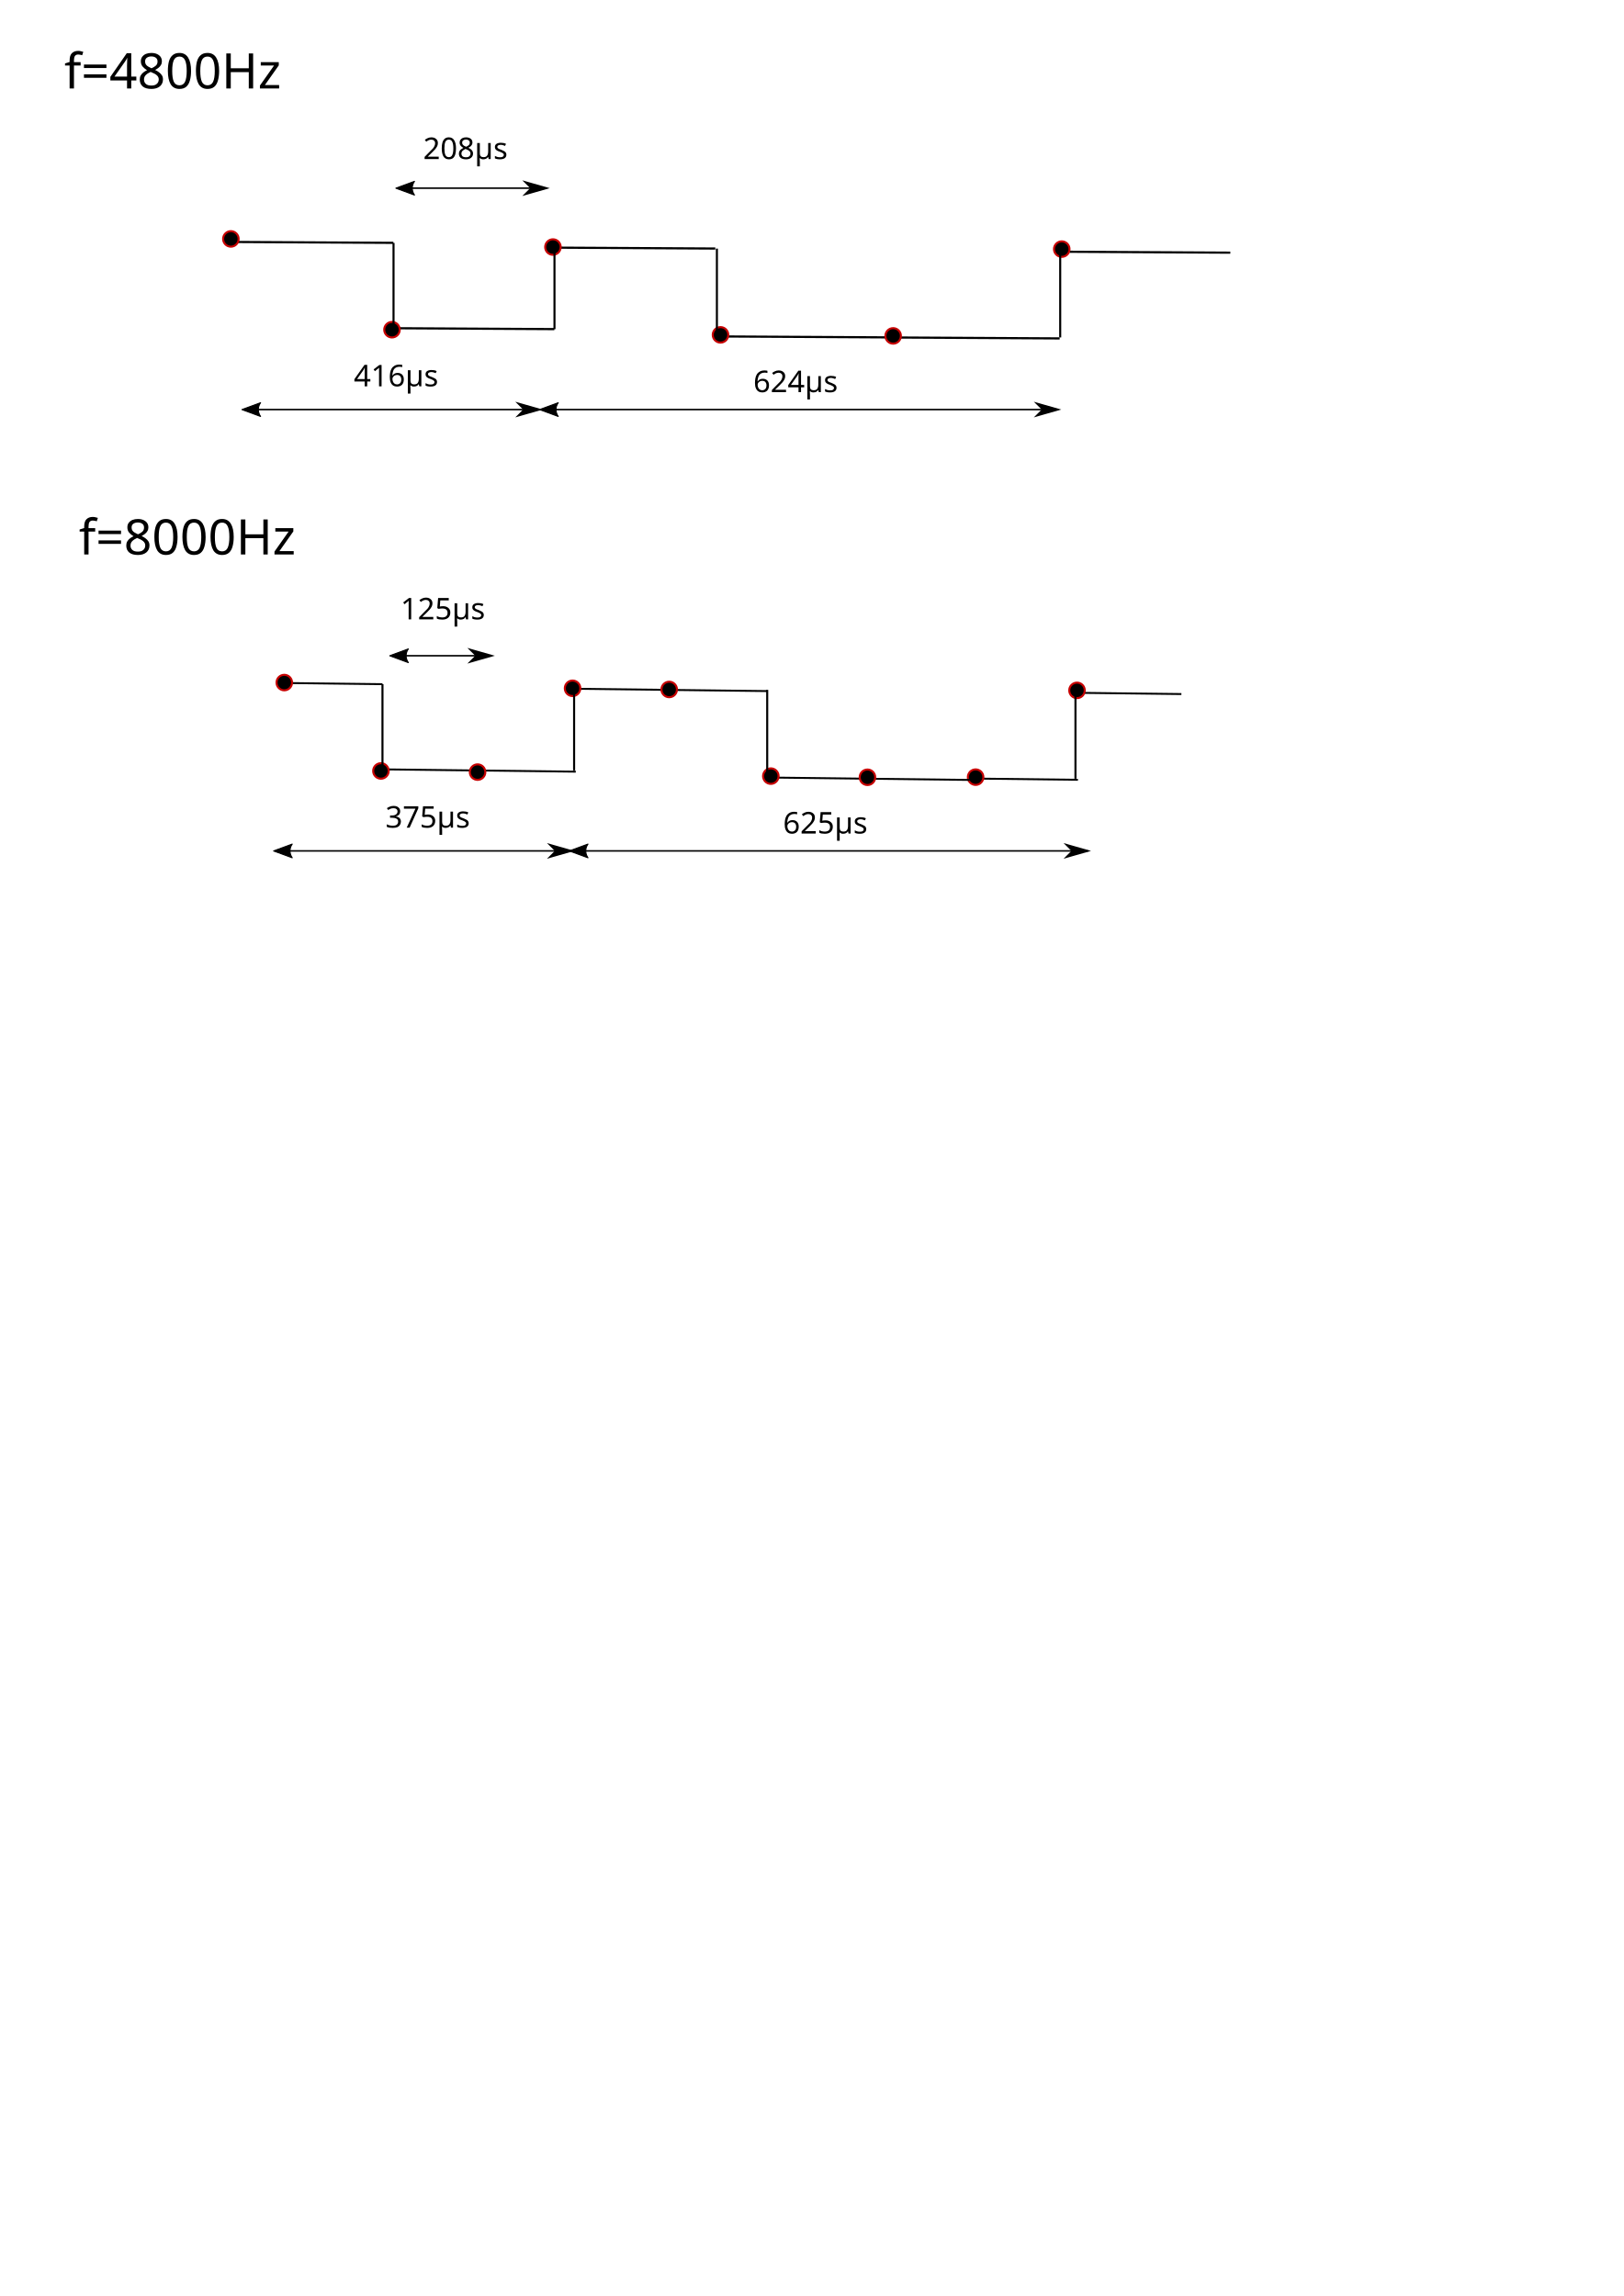
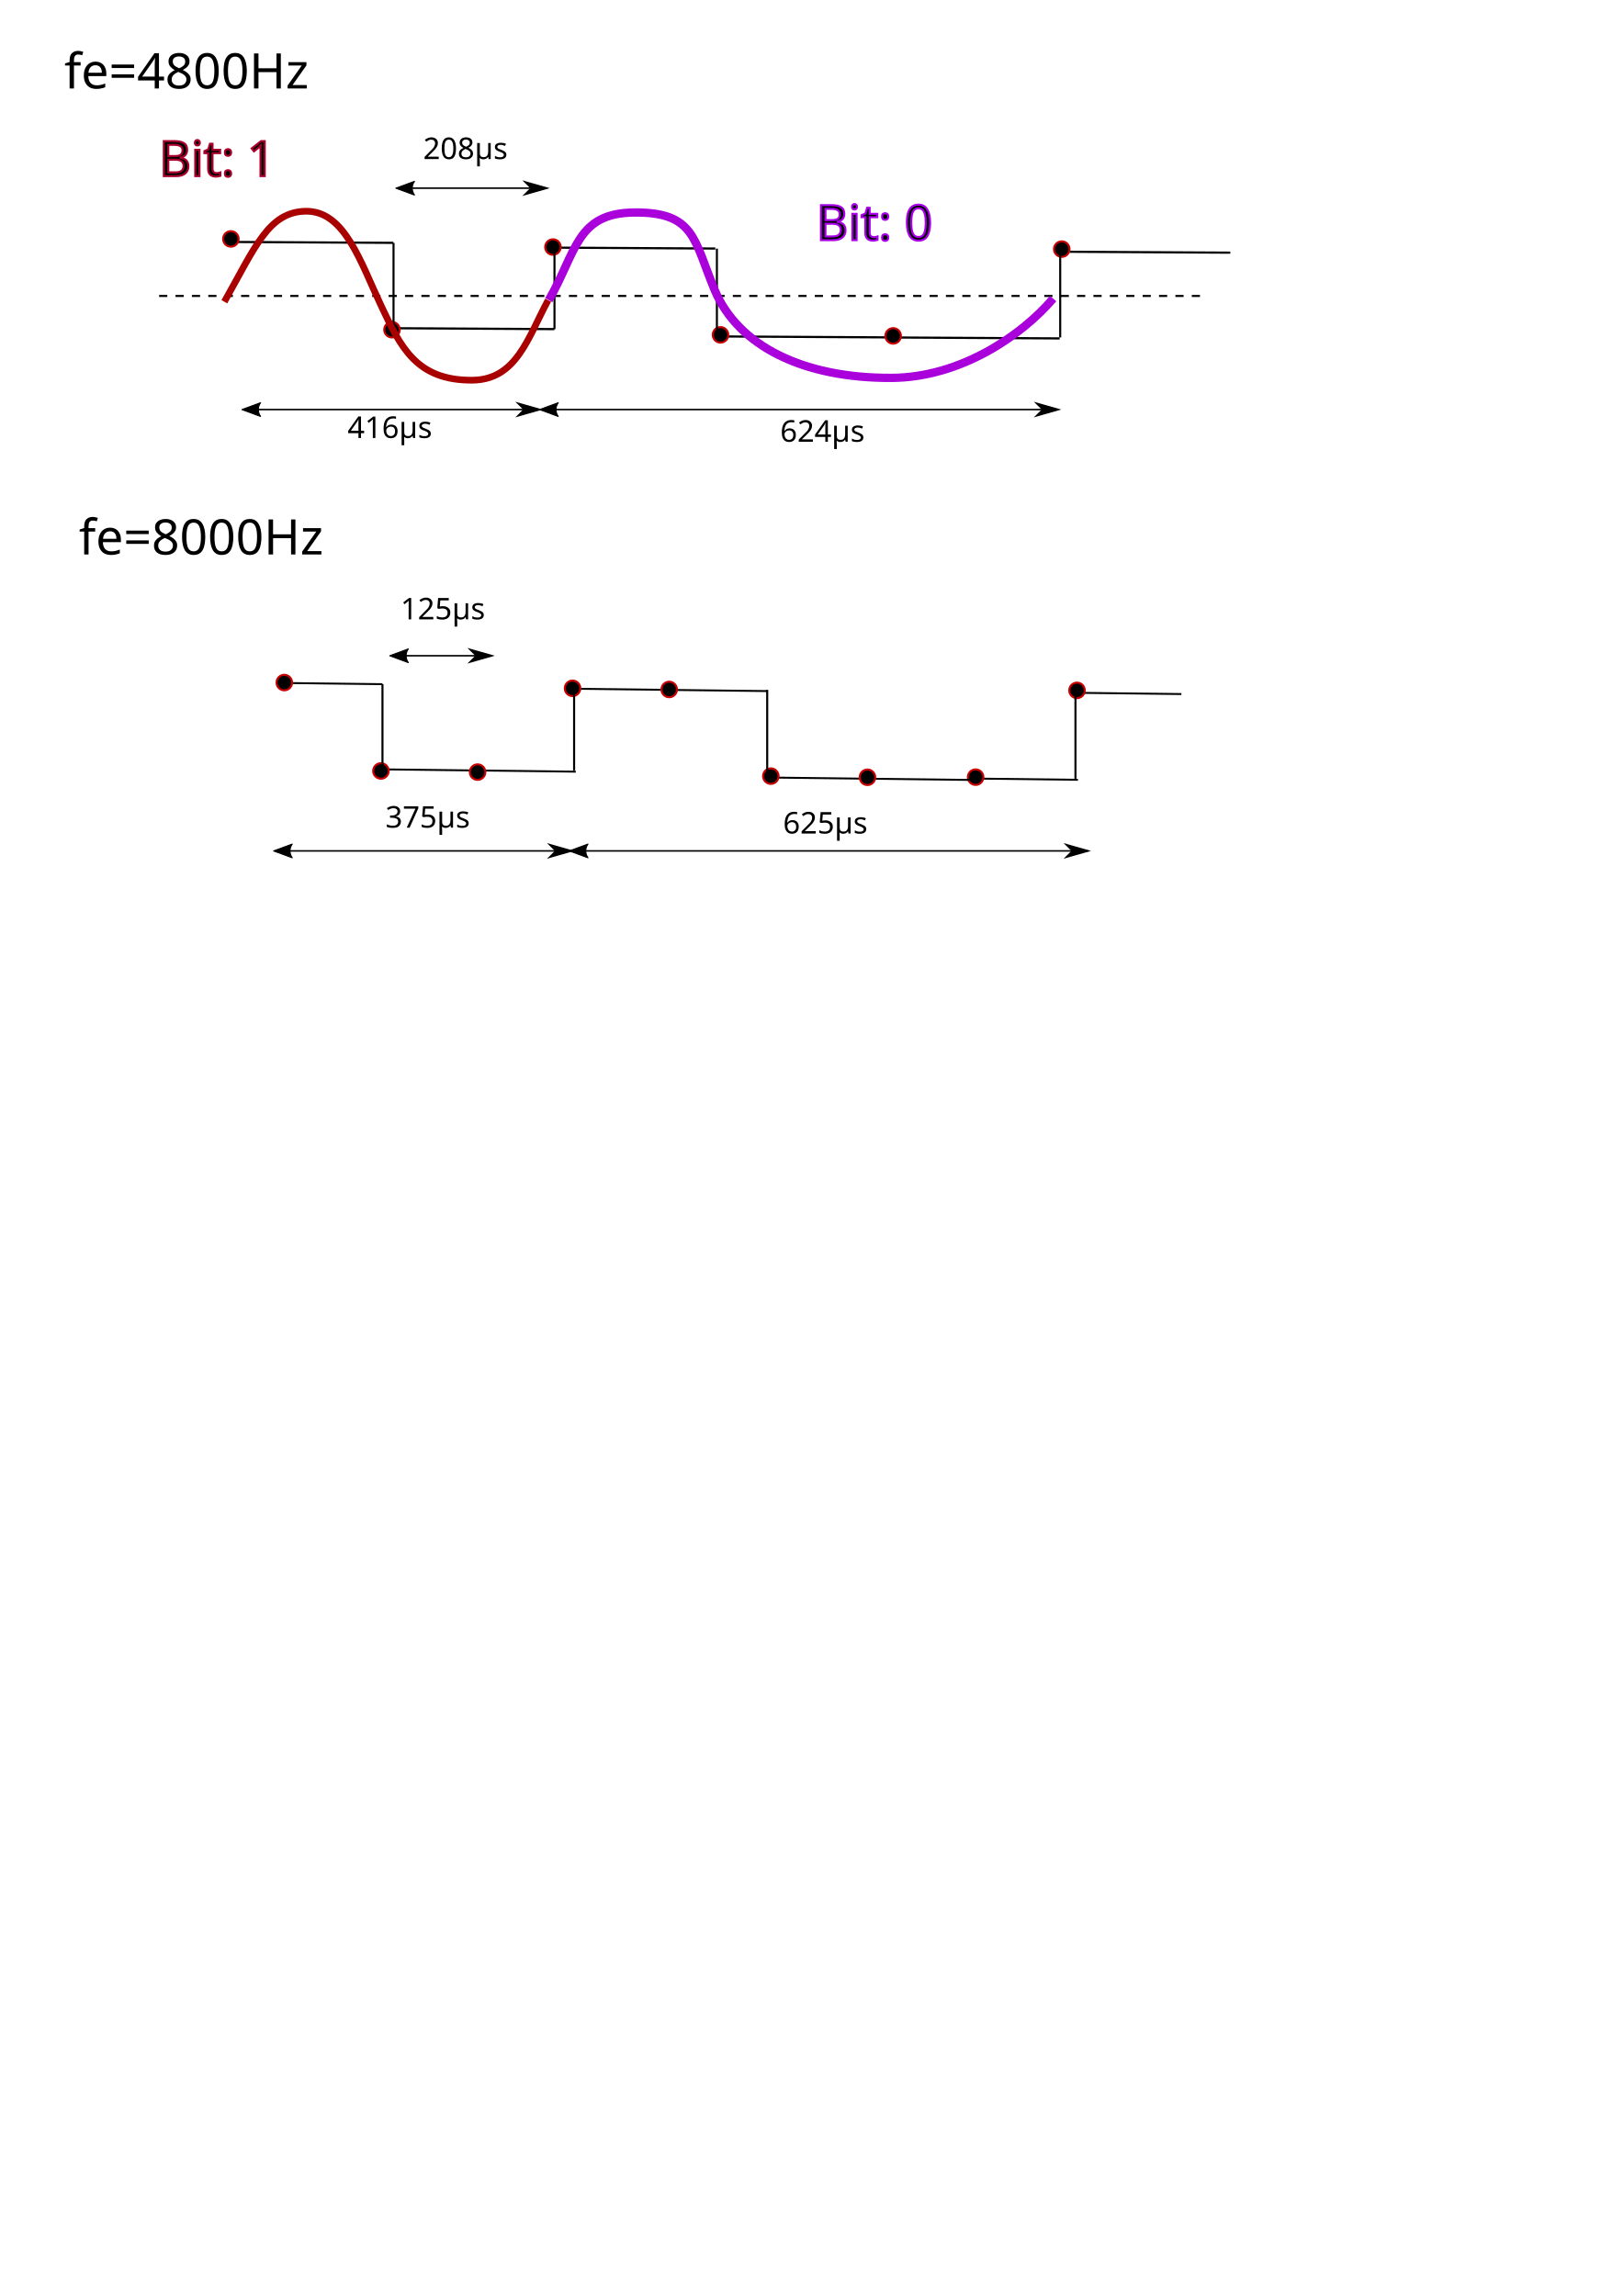
<svg xmlns="http://www.w3.org/2000/svg" width="210mm" height="297mm" viewBox="0 0 210 297" version="1.1" id="svg8">
  <defs id="defs2">
    <marker orient="auto" refY="0.0" refX="0.0" id="marker5906" style="overflow:visible">
      <path id="path5904" style="fill-rule:evenodd;stroke-width:0.625;stroke-linejoin:round;stroke:#000000;stroke-opacity:1;fill:#000000;fill-opacity:1" d="M 8.719,4.034 L -2.207,0.016 L 8.719,-4.002 C 6.973,-1.63 6.983,1.616 8.719,4.034 z " transform="scale(1.1) translate(1,0)" />
    </marker>
    <marker orient="auto" refY="0.0" refX="0.0" id="Arrow1Lend" style="overflow:visible;">
      <path id="path939" d="M 0.0,0.0 L 5.0,-5.0 L -12.5,0.0 L 5.0,5.0 L 0.0,0.0 z " style="fill-rule:evenodd;stroke:#000000;stroke-width:1pt;stroke-opacity:1;fill:#000000;fill-opacity:1" transform="scale(0.8) rotate(180) translate(12.5,0)" />
    </marker>
    <marker orient="auto" refY="0.0" refX="0.0" id="Arrow2Lstart" style="overflow:visible">
      <path id="path954" style="fill-rule:evenodd;stroke-width:0.625;stroke-linejoin:round;stroke:#000000;stroke-opacity:1;fill:#000000;fill-opacity:1" d="M 8.719,4.034 L -2.207,0.016 L 8.719,-4.002 C 6.973,-1.63 6.983,1.616 8.719,4.034 z " transform="scale(1.1) translate(1,0)" />
    </marker>
    <marker orient="auto" refY="0" refX="0" id="Arrow2Lstart-7" style="overflow:visible">
      <path id="path954-3" style="fill:#000000;fill-opacity:1;fill-rule:evenodd;stroke:#000000;stroke-width:0.625;stroke-linejoin:round;stroke-opacity:1" d="M 8.719,4.034 -2.207,0.016 8.719,-4.002 c -1.745,2.372 -1.735,5.617 -6e-7,8.035 z" transform="matrix(1.1,0,0,1.1,1.1,0)" />
    </marker>
    <marker orient="auto" refY="0" refX="0" id="Arrow1Lend-6" style="overflow:visible">
      <path id="path939-1" d="M 0,0 5,-5 -12.5,0 5,5 Z" style="fill:#000000;fill-opacity:1;fill-rule:evenodd;stroke:#000000;stroke-width:1pt;stroke-opacity:1" transform="matrix(-0.8,0,0,-0.8,-10,0)" />
    </marker>
    <marker orient="auto" refY="0" refX="0" id="Arrow2Lstart-5" style="overflow:visible">
      <path id="path954-0" style="fill:#000000;fill-opacity:1;fill-rule:evenodd;stroke:#000000;stroke-width:0.625;stroke-linejoin:round;stroke-opacity:1" d="M 8.719,4.034 -2.207,0.016 8.719,-4.002 c -1.745,2.372 -1.735,5.617 -6e-7,8.035 z" transform="matrix(1.1,0,0,1.1,1.1,0)" />
    </marker>
    <marker orient="auto" refY="0" refX="0" id="Arrow1Lend-3" style="overflow:visible">
      <path id="path939-6" d="M 0,0 5,-5 -12.5,0 5,5 Z" style="fill:#000000;fill-opacity:1;fill-rule:evenodd;stroke:#000000;stroke-width:1pt;stroke-opacity:1" transform="matrix(-0.8,0,0,-0.8,-10,0)" />
    </marker>
    <marker orient="auto" refY="0" refX="0" id="marker5906-3" style="overflow:visible">
      <path id="path5904-2" style="fill:#000000;fill-opacity:1;fill-rule:evenodd;stroke:#000000;stroke-width:0.625;stroke-linejoin:round;stroke-opacity:1" d="M 8.719,4.034 -2.207,0.016 8.719,-4.002 c -1.745,2.372 -1.735,5.617 -6e-7,8.035 z" transform="matrix(1.1,0,0,1.1,1.1,0)" />
    </marker>
    <marker orient="auto" refY="0" refX="0" id="Arrow1Lend-3-0" style="overflow:visible">
      <path id="path939-6-6" d="M 0,0 5,-5 -12.5,0 5,5 Z" style="fill:#000000;fill-opacity:1;fill-rule:evenodd;stroke:#000000;stroke-width:1pt;stroke-opacity:1" transform="matrix(-0.8,0,0,-0.8,-10,0)" />
    </marker>
    <marker orient="auto" refY="0" refX="0" id="marker5906-4" style="overflow:visible">
      <path id="path5904-7" style="fill:#000000;fill-opacity:1;fill-rule:evenodd;stroke:#000000;stroke-width:0.625;stroke-linejoin:round;stroke-opacity:1" d="M 8.719,4.034 -2.207,0.016 8.719,-4.002 c -1.745,2.372 -1.735,5.617 -6e-7,8.035 z" transform="matrix(1.1,0,0,1.1,1.1,0)" />
    </marker>
    <marker orient="auto" refY="0" refX="0" id="Arrow1Lend-3-6" style="overflow:visible">
      <path id="path939-6-5" d="M 0,0 5,-5 -12.5,0 5,5 Z" style="fill:#000000;fill-opacity:1;fill-rule:evenodd;stroke:#000000;stroke-width:1pt;stroke-opacity:1" transform="matrix(-0.8,0,0,-0.8,-10,0)" />
    </marker>
    <marker orient="auto" refY="0" refX="0" id="marker5906-3-7" style="overflow:visible">
      <path id="path5904-2-4" style="fill:#000000;fill-opacity:1;fill-rule:evenodd;stroke:#000000;stroke-width:0.625;stroke-linejoin:round;stroke-opacity:1" d="M 8.719,4.034 -2.207,0.016 8.719,-4.002 c -1.745,2.372 -1.735,5.617 -6e-7,8.035 z" transform="matrix(1.1,0,0,1.1,1.1,0)" />
    </marker>
    <marker orient="auto" refY="0" refX="0" id="Arrow1Lend-3-0-5" style="overflow:visible">
      <path id="path939-6-6-2" d="M 0,0 5,-5 -12.5,0 5,5 Z" style="fill:#000000;fill-opacity:1;fill-rule:evenodd;stroke:#000000;stroke-width:1pt;stroke-opacity:1" transform="matrix(-0.8,0,0,-0.8,-10,0)" />
    </marker>
  </defs>
-   <g id="layer1">
+   <g id="layer1" style="display:inline">
    <path style="fill:none;stroke:#000000;stroke-width:0.282px;stroke-linecap:butt;stroke-linejoin:miter;stroke-opacity:1" d="m 50.897,42.456 20.798,0.116" id="path817" />
    <path style="fill:none;stroke:#000000;stroke-width:0.282px;stroke-linecap:butt;stroke-linejoin:miter;stroke-opacity:1" d="m 71.713,32.033 20.798,0.116" id="path817-3" />
    <path style="fill:none;stroke:#000000;stroke-width:0.282px;stroke-linecap:butt;stroke-linejoin:miter;stroke-opacity:1" d="M 93.921,43.525 114.719,43.641" id="path817-6" />
    <path style="fill:none;stroke:#000000;stroke-width:0.282px;stroke-linecap:butt;stroke-linejoin:miter;stroke-opacity:1" d="m 138.324,32.567 20.798,0.116" id="path817-7" />
    <circle style="fill:#000000;fill-opacity:1;stroke:#c60000;stroke-width:0.265;stroke-miterlimit:4;stroke-dasharray:none;stroke-dashoffset:0;stroke-opacity:1" id="path846" cx="50.697" cy="42.648" r="1.002" />
    <circle style="fill:#000000;fill-opacity:1;stroke:#c60000;stroke-width:0.265;stroke-miterlimit:4;stroke-dasharray:none;stroke-dashoffset:0;stroke-opacity:1" id="path846-5" cx="71.513" cy="31.957" r="1.002" />
    <circle style="fill:#000000;fill-opacity:1;stroke:#c60000;stroke-width:0.265;stroke-miterlimit:4;stroke-dasharray:none;stroke-dashoffset:0;stroke-opacity:1" id="path846-3" cx="93.186" cy="43.316" r="1.002" />
    <circle style="fill:#000000;fill-opacity:1;stroke:#c60000;stroke-width:0.265;stroke-miterlimit:4;stroke-dasharray:none;stroke-dashoffset:0;stroke-opacity:1" id="path846-56" cx="137.321" cy="32.224" r="1.002" />
    <path style="fill:none;stroke:#000000;stroke-width:0.265px;stroke-linecap:butt;stroke-linejoin:miter;stroke-opacity:1" d="M 71.713,42.581 V 32.024" id="path875" />
    <path style="fill:none;stroke:#000000;stroke-width:0.265px;stroke-linecap:butt;stroke-linejoin:miter;stroke-opacity:1" d="m 92.719,32.158 v 11.025" id="path879" />
    <path style="fill:none;stroke:#000000;stroke-width:0.265px;stroke-linecap:butt;stroke-linejoin:miter;stroke-opacity:1" d="M 137.121,43.65 V 32.893" id="path881" />
    <path style="fill:none;stroke:#000000;stroke-width:0.2;stroke-linecap:butt;stroke-linejoin:miter;stroke-miterlimit:4;stroke-dasharray:none;stroke-opacity:1;marker-start:url(#Arrow2Lstart);marker-end:url(#Arrow1Lend)" d="M 51.467,24.34 H 70.717" id="path883" />
    <path style="fill:none;stroke:#000000;stroke-width:0.282px;stroke-linecap:butt;stroke-linejoin:miter;stroke-opacity:1" d="m 30.081,31.298 20.798,0.116" id="path817-3-2" />
    <path style="fill:none;stroke:#000000;stroke-width:0.265px;stroke-linecap:butt;stroke-linejoin:miter;stroke-opacity:1" d="m 50.897,31.423 v 11.025" id="path879-9" />
    <path style="fill:none;stroke:#000000;stroke-width:0.282px;stroke-linecap:butt;stroke-linejoin:miter;stroke-opacity:1" d="m 116.25,43.659 20.798,0.116" id="path817-6-2" />
    <circle style="fill:#000000;fill-opacity:1;stroke:#c60000;stroke-width:0.265;stroke-miterlimit:4;stroke-dasharray:none;stroke-dashoffset:0;stroke-opacity:1" id="path846-3-7" cx="115.514" cy="43.45" r="1.002" />
    <text xml:space="preserve" style="font-style:normal;font-weight:normal;font-size:6.35px;line-height:1.25;font-family:sans-serif;letter-spacing:0px;word-spacing:0px;fill:#000000;fill-opacity:1;stroke:none;stroke-width:0.265" x="54.725" y="20.579" id="text1252">
      <tspan id="tspan1250" x="54.725" y="20.579" style="font-size:3.881px;stroke-width:0.265">208µs</tspan>
    </text>
    <text xml:space="preserve" style="font-style:normal;font-weight:normal;font-size:6.35px;line-height:1.25;font-family:sans-serif;letter-spacing:0px;word-spacing:0px;fill:#000000;fill-opacity:1;stroke:none;stroke-width:0.265" x="8.315" y="11.439" id="text1256">
-       <tspan id="tspan1254" x="8.315" y="11.439" style="stroke-width:0.265">f=4800Hz</tspan>
+       <tspan id="tspan1254" x="8.315" y="11.439" style="stroke-width:0.265">fe=4800Hz</tspan>
    </text>
    <text xml:space="preserve" style="font-style:normal;font-weight:normal;font-size:6.35px;line-height:1.25;font-family:sans-serif;letter-spacing:0px;word-spacing:0px;fill:#000000;fill-opacity:1;stroke:none;stroke-width:0.265" x="10.205" y="71.726" id="text1260">
-       <tspan id="tspan1258" x="10.205" y="71.726" style="stroke-width:0.265">f=8000Hz</tspan>
+       <tspan id="tspan1258" x="10.205" y="71.726" style="stroke-width:0.265">fe=8000Hz</tspan>
    </text>
    <path style="fill:none;stroke:#000000;stroke-width:0.248px;stroke-linecap:butt;stroke-linejoin:miter;stroke-opacity:1" d="m 49.467,99.519 12.5,0.15" id="path817-0" />
    <path style="fill:none;stroke:#000000;stroke-width:0.248px;stroke-linecap:butt;stroke-linejoin:miter;stroke-opacity:1" d="m 74.252,89.095 12.499,0.15" id="path817-3-9" />
    <path style="fill:none;stroke:#000000;stroke-width:0.248px;stroke-linecap:butt;stroke-linejoin:miter;stroke-opacity:1" d="m 100.429,100.588 12.499,0.15" id="path817-6-3" />
    <path style="fill:none;stroke:#000000;stroke-width:0.248px;stroke-linecap:butt;stroke-linejoin:miter;stroke-opacity:1" d="m 140.295,89.63 12.499,0.15" id="path817-7-6" />
    <circle style="fill:#000000;fill-opacity:1;stroke:#c60000;stroke-width:0.265;stroke-miterlimit:4;stroke-dasharray:none;stroke-dashoffset:0;stroke-opacity:1" id="path846-0" cx="49.267" cy="99.727" r="1.002" />
    <circle style="fill:#000000;fill-opacity:1;stroke:#c60000;stroke-width:0.265;stroke-miterlimit:4;stroke-dasharray:none;stroke-dashoffset:0;stroke-opacity:1" id="path846-5-6" cx="74.052" cy="89.036" r="1.002" />
    <circle style="fill:#000000;fill-opacity:1;stroke:#c60000;stroke-width:0.265;stroke-miterlimit:4;stroke-dasharray:none;stroke-dashoffset:0;stroke-opacity:1" id="path846-3-2" cx="99.694" cy="100.395" r="1.002" />
    <circle style="fill:#000000;fill-opacity:1;stroke:#c60000;stroke-width:0.265;stroke-miterlimit:4;stroke-dasharray:none;stroke-dashoffset:0;stroke-opacity:1" id="path846-56-6" cx="139.293" cy="89.304" r="1.002" />
    <path style="fill:none;stroke:#000000;stroke-width:0.265px;stroke-linecap:butt;stroke-linejoin:miter;stroke-opacity:1" d="M 74.252,99.66 V 89.103" id="path875-1" />
    <path style="fill:none;stroke:#000000;stroke-width:0.265px;stroke-linecap:butt;stroke-linejoin:miter;stroke-opacity:1" d="M 99.226,89.237 V 100.262" id="path879-8" />
    <path style="fill:none;stroke:#000000;stroke-width:0.265px;stroke-linecap:butt;stroke-linejoin:miter;stroke-opacity:1" d="M 139.093,100.729 V 89.972" id="path881-7" />
    <path style="fill:none;stroke:#000000;stroke-width:0.265px;stroke-linecap:butt;stroke-linejoin:miter;stroke-opacity:1" d="M 49.467,88.502 V 99.527" id="path879-9-2" />
    <path style="fill:none;stroke:#000000;stroke-width:0.248px;stroke-linecap:butt;stroke-linejoin:miter;stroke-opacity:1" d="m 126.915,100.721 12.499,0.15" id="path817-6-2-0" />
    <circle style="fill:#000000;fill-opacity:1;stroke:#c60000;stroke-width:0.265;stroke-miterlimit:4;stroke-dasharray:none;stroke-dashoffset:0;stroke-opacity:1" id="path846-3-7-2" cx="126.18" cy="100.529" r="1.002" />
    <path style="fill:none;stroke:#000000;stroke-width:0.248px;stroke-linecap:butt;stroke-linejoin:miter;stroke-opacity:1" d="m 61.967,99.669 12.5,0.15" id="path817-0-3" />
    <circle style="fill:#000000;fill-opacity:1;stroke:#c60000;stroke-width:0.265;stroke-miterlimit:4;stroke-dasharray:none;stroke-dashoffset:0;stroke-opacity:1" id="path846-0-7" cx="61.767" cy="99.877" r="1.002" />
    <path style="fill:none;stroke:#000000;stroke-width:0.248px;stroke-linecap:butt;stroke-linejoin:miter;stroke-opacity:1" d="m 86.751,89.245 12.499,0.15" id="path817-3-9-5" />
    <circle style="fill:#000000;fill-opacity:1;stroke:#c60000;stroke-width:0.265;stroke-miterlimit:4;stroke-dasharray:none;stroke-dashoffset:0;stroke-opacity:1" id="path846-5-6-9" cx="86.55" cy="89.186" r="1.002" />
    <path style="fill:none;stroke:#000000;stroke-width:0.248px;stroke-linecap:butt;stroke-linejoin:miter;stroke-opacity:1" d="m 112.927,100.738 12.499,0.15" id="path817-6-3-2" />
    <circle style="fill:#000000;fill-opacity:1;stroke:#c60000;stroke-width:0.265;stroke-miterlimit:4;stroke-dasharray:none;stroke-dashoffset:0;stroke-opacity:1" id="path846-3-2-2" cx="112.192" cy="100.545" r="1.002" />
    <path style="fill:none;stroke:#000000;stroke-width:0.2;stroke-linecap:butt;stroke-linejoin:miter;stroke-miterlimit:4;stroke-dasharray:none;stroke-opacity:1;marker-start:url(#Arrow2Lstart-7);marker-end:url(#Arrow1Lend-6)" d="m 50.673,84.823 h 12.938" id="path883-2" />
    <text xml:space="preserve" style="font-style:normal;font-weight:normal;font-size:6.35px;line-height:1.25;font-family:sans-serif;letter-spacing:0px;word-spacing:0px;fill:#000000;fill-opacity:1;stroke:none;stroke-width:0.265" x="51.803" y="80.117" id="text1252-9">
      <tspan id="tspan1250-3" x="51.803" y="80.117" style="font-size:3.881px;stroke-width:0.265">125µs</tspan>
    </text>
    <circle style="fill:#000000;fill-opacity:1;stroke:#c60000;stroke-width:0.265;stroke-miterlimit:4;stroke-dasharray:none;stroke-dashoffset:0;stroke-opacity:1" id="path846-1" cx="29.86" cy="30.905" r="1.002" />
    <path style="fill:none;stroke:#000000;stroke-width:0.248px;stroke-linecap:butt;stroke-linejoin:miter;stroke-opacity:1" d="m 36.968,88.352 12.499,0.15" id="path817-3-9-5-8" />
    <circle style="fill:#000000;fill-opacity:1;stroke:#c60000;stroke-width:0.265;stroke-miterlimit:4;stroke-dasharray:none;stroke-dashoffset:0;stroke-opacity:1" id="path846-5-6-9-4" cx="36.768" cy="88.293" r="1.002" />
    <path style="fill:none;stroke:#000000;stroke-width:0.2;stroke-linecap:butt;stroke-linejoin:miter;stroke-miterlimit:4;stroke-dasharray:none;stroke-opacity:1;marker-start:url(#marker5906);marker-end:url(#Arrow1Lend-3)" d="M 31.56,52.978 H 69.81" id="path883-1" />
-     <text xml:space="preserve" style="font-style:normal;font-weight:normal;font-size:6.35px;line-height:1.25;font-family:sans-serif;letter-spacing:0px;word-spacing:0px;fill:#000000;fill-opacity:1;stroke:none;stroke-width:0.265" x="45.756" y="49.973" id="text1252-0">
-       <tspan id="tspan1250-6" x="45.756" y="49.973" style="font-size:3.881px;stroke-width:0.265">416µs</tspan>
+     <text xml:space="preserve" style="font-style:normal;font-weight:normal;font-size:6.35px;line-height:1.25;font-family:sans-serif;letter-spacing:0px;word-spacing:0px;fill:#000000;fill-opacity:1;stroke:none;stroke-width:0.265" x="44.954" y="56.655" id="text1252-0">
+       <tspan id="tspan1250-6" x="44.954" y="56.655" style="font-size:3.881px;stroke-width:0.265">416µs</tspan>
    </text>
    <path style="fill:none;stroke:#000000;stroke-width:0.2;stroke-linecap:butt;stroke-linejoin:miter;stroke-miterlimit:4;stroke-dasharray:none;stroke-opacity:1;marker-start:url(#marker5906-3);marker-end:url(#Arrow1Lend-3-0)" d="M 70.059,52.978 H 136.874" id="path883-1-1" />
-     <text xml:space="preserve" style="font-style:normal;font-weight:normal;font-size:6.35px;line-height:1.25;font-family:sans-serif;letter-spacing:0px;word-spacing:0px;fill:#000000;fill-opacity:1;stroke:none;stroke-width:0.265" x="97.424" y="50.729" id="text1252-0-5">
-       <tspan id="tspan1250-6-5" x="97.424" y="50.729" style="font-size:3.881px;stroke-width:0.265">624µs</tspan>
+     <text xml:space="preserve" style="font-style:normal;font-weight:normal;font-size:6.35px;line-height:1.25;font-family:sans-serif;letter-spacing:0px;word-spacing:0px;fill:#000000;fill-opacity:1;stroke:none;stroke-width:0.265" x="100.898" y="57.143" id="text1252-0-5">
+       <tspan id="tspan1250-6-5" x="100.898" y="57.143" style="font-size:3.881px;stroke-width:0.265">624µs</tspan>
    </text>
    <path style="fill:none;stroke:#000000;stroke-width:0.2;stroke-linecap:butt;stroke-linejoin:miter;stroke-miterlimit:4;stroke-dasharray:none;stroke-opacity:1;marker-start:url(#marker5906-4);marker-end:url(#Arrow1Lend-3-6)" d="M 35.655,110.069 H 73.905" id="path883-1-6" />
    <text xml:space="preserve" style="font-style:normal;font-weight:normal;font-size:6.35px;line-height:1.25;font-family:sans-serif;letter-spacing:0px;word-spacing:0px;fill:#000000;fill-opacity:1;stroke:none;stroke-width:0.265" x="49.851" y="107.064" id="text1252-0-9">
      <tspan id="tspan1250-6-3" x="49.851" y="107.064" style="font-size:3.881px;stroke-width:0.265">375µs</tspan>
    </text>
    <path style="fill:none;stroke:#000000;stroke-width:0.2;stroke-linecap:butt;stroke-linejoin:miter;stroke-miterlimit:4;stroke-dasharray:none;stroke-opacity:1;marker-start:url(#marker5906-3-7);marker-end:url(#Arrow1Lend-3-0-5)" d="m 73.905,110.069 h 66.814" id="path883-1-1-5" />
    <text xml:space="preserve" style="font-style:normal;font-weight:normal;font-size:6.35px;line-height:1.25;font-family:sans-serif;letter-spacing:0px;word-spacing:0px;fill:#000000;fill-opacity:1;stroke:none;stroke-width:0.265" x="101.269" y="107.82" id="text1252-0-5-4">
      <tspan id="tspan1250-6-5-7" x="101.269" y="107.82" style="font-size:3.881px;stroke-width:0.265">625µs</tspan>
    </text>
  </g>
+   <g id="layer3">
+     <path style="display:inline;fill:none;stroke:#000000;stroke-width:0.265;stroke-linecap:butt;stroke-linejoin:miter;stroke-miterlimit:4;stroke-dasharray:1.06, 1.06;stroke-dashoffset:0;stroke-opacity:1" d="M 20.58,38.283 H 155.551" id="path982" />
+   </g>
+   <g id="layer2" style="display:inline">
+     <path style="display:inline;fill:none;stroke:#a90000;stroke-width:0.865;stroke-linecap:butt;stroke-linejoin:miter;stroke-miterlimit:4;stroke-dasharray:none;stroke-opacity:1" d="m 29.018,39.032 c 3.971,-7.033 5.708,-11.644 10.538,-11.707 5.025,-0.066 7.064,6.576 9.749,12.245 2.468,5.211 4.484,9.674 11.789,9.609 5.726,-0.051 7.194,-5.538 9.799,-10.349" id="path978" />
+     <path style="display:inline;fill:none;stroke:#a900dc;stroke-width:1.075;stroke-linecap:butt;stroke-linejoin:miter;stroke-miterlimit:4;stroke-dasharray:none;stroke-opacity:1" d="m 70.976,38.824 c 3.604,-6.242 3.546,-11.272 11.069,-11.335 7.827,-0.065 7.681,3.532 10.375,9.997 3.043,7.303 11.529,11.458 22.907,11.394 8.919,-0.05 16.818,-5.488 20.877,-10.256" id="path978-3" />
+     <text xml:space="preserve" style="font-style:normal;font-weight:normal;font-size:6.35px;line-height:1.25;font-family:sans-serif;letter-spacing:0px;word-spacing:0px;fill:#000000;fill-opacity:1;stroke:none;stroke-width:0.265" x="20.58" y="22.781" id="text1095">
+       <tspan id="tspan1093" x="20.58" y="22.781" style="stroke-width:0.265;stroke:#a9002c;stroke-opacity:1">Bit: 1</tspan>
+     </text>
+     <text xml:space="preserve" style="font-style:normal;font-weight:normal;font-size:6.35px;line-height:1.25;font-family:sans-serif;letter-spacing:0px;word-spacing:0px;fill:#000000;fill-opacity:1;stroke:none;stroke-width:0.265" x="105.571" y="31.067" id="text1099">
+       <tspan id="tspan1097" x="105.571" y="31.067" style="stroke-width:0.265;stroke:#a900e9;stroke-opacity:1">Bit: 0</tspan>
+     </text>
+   </g>
</svg>
